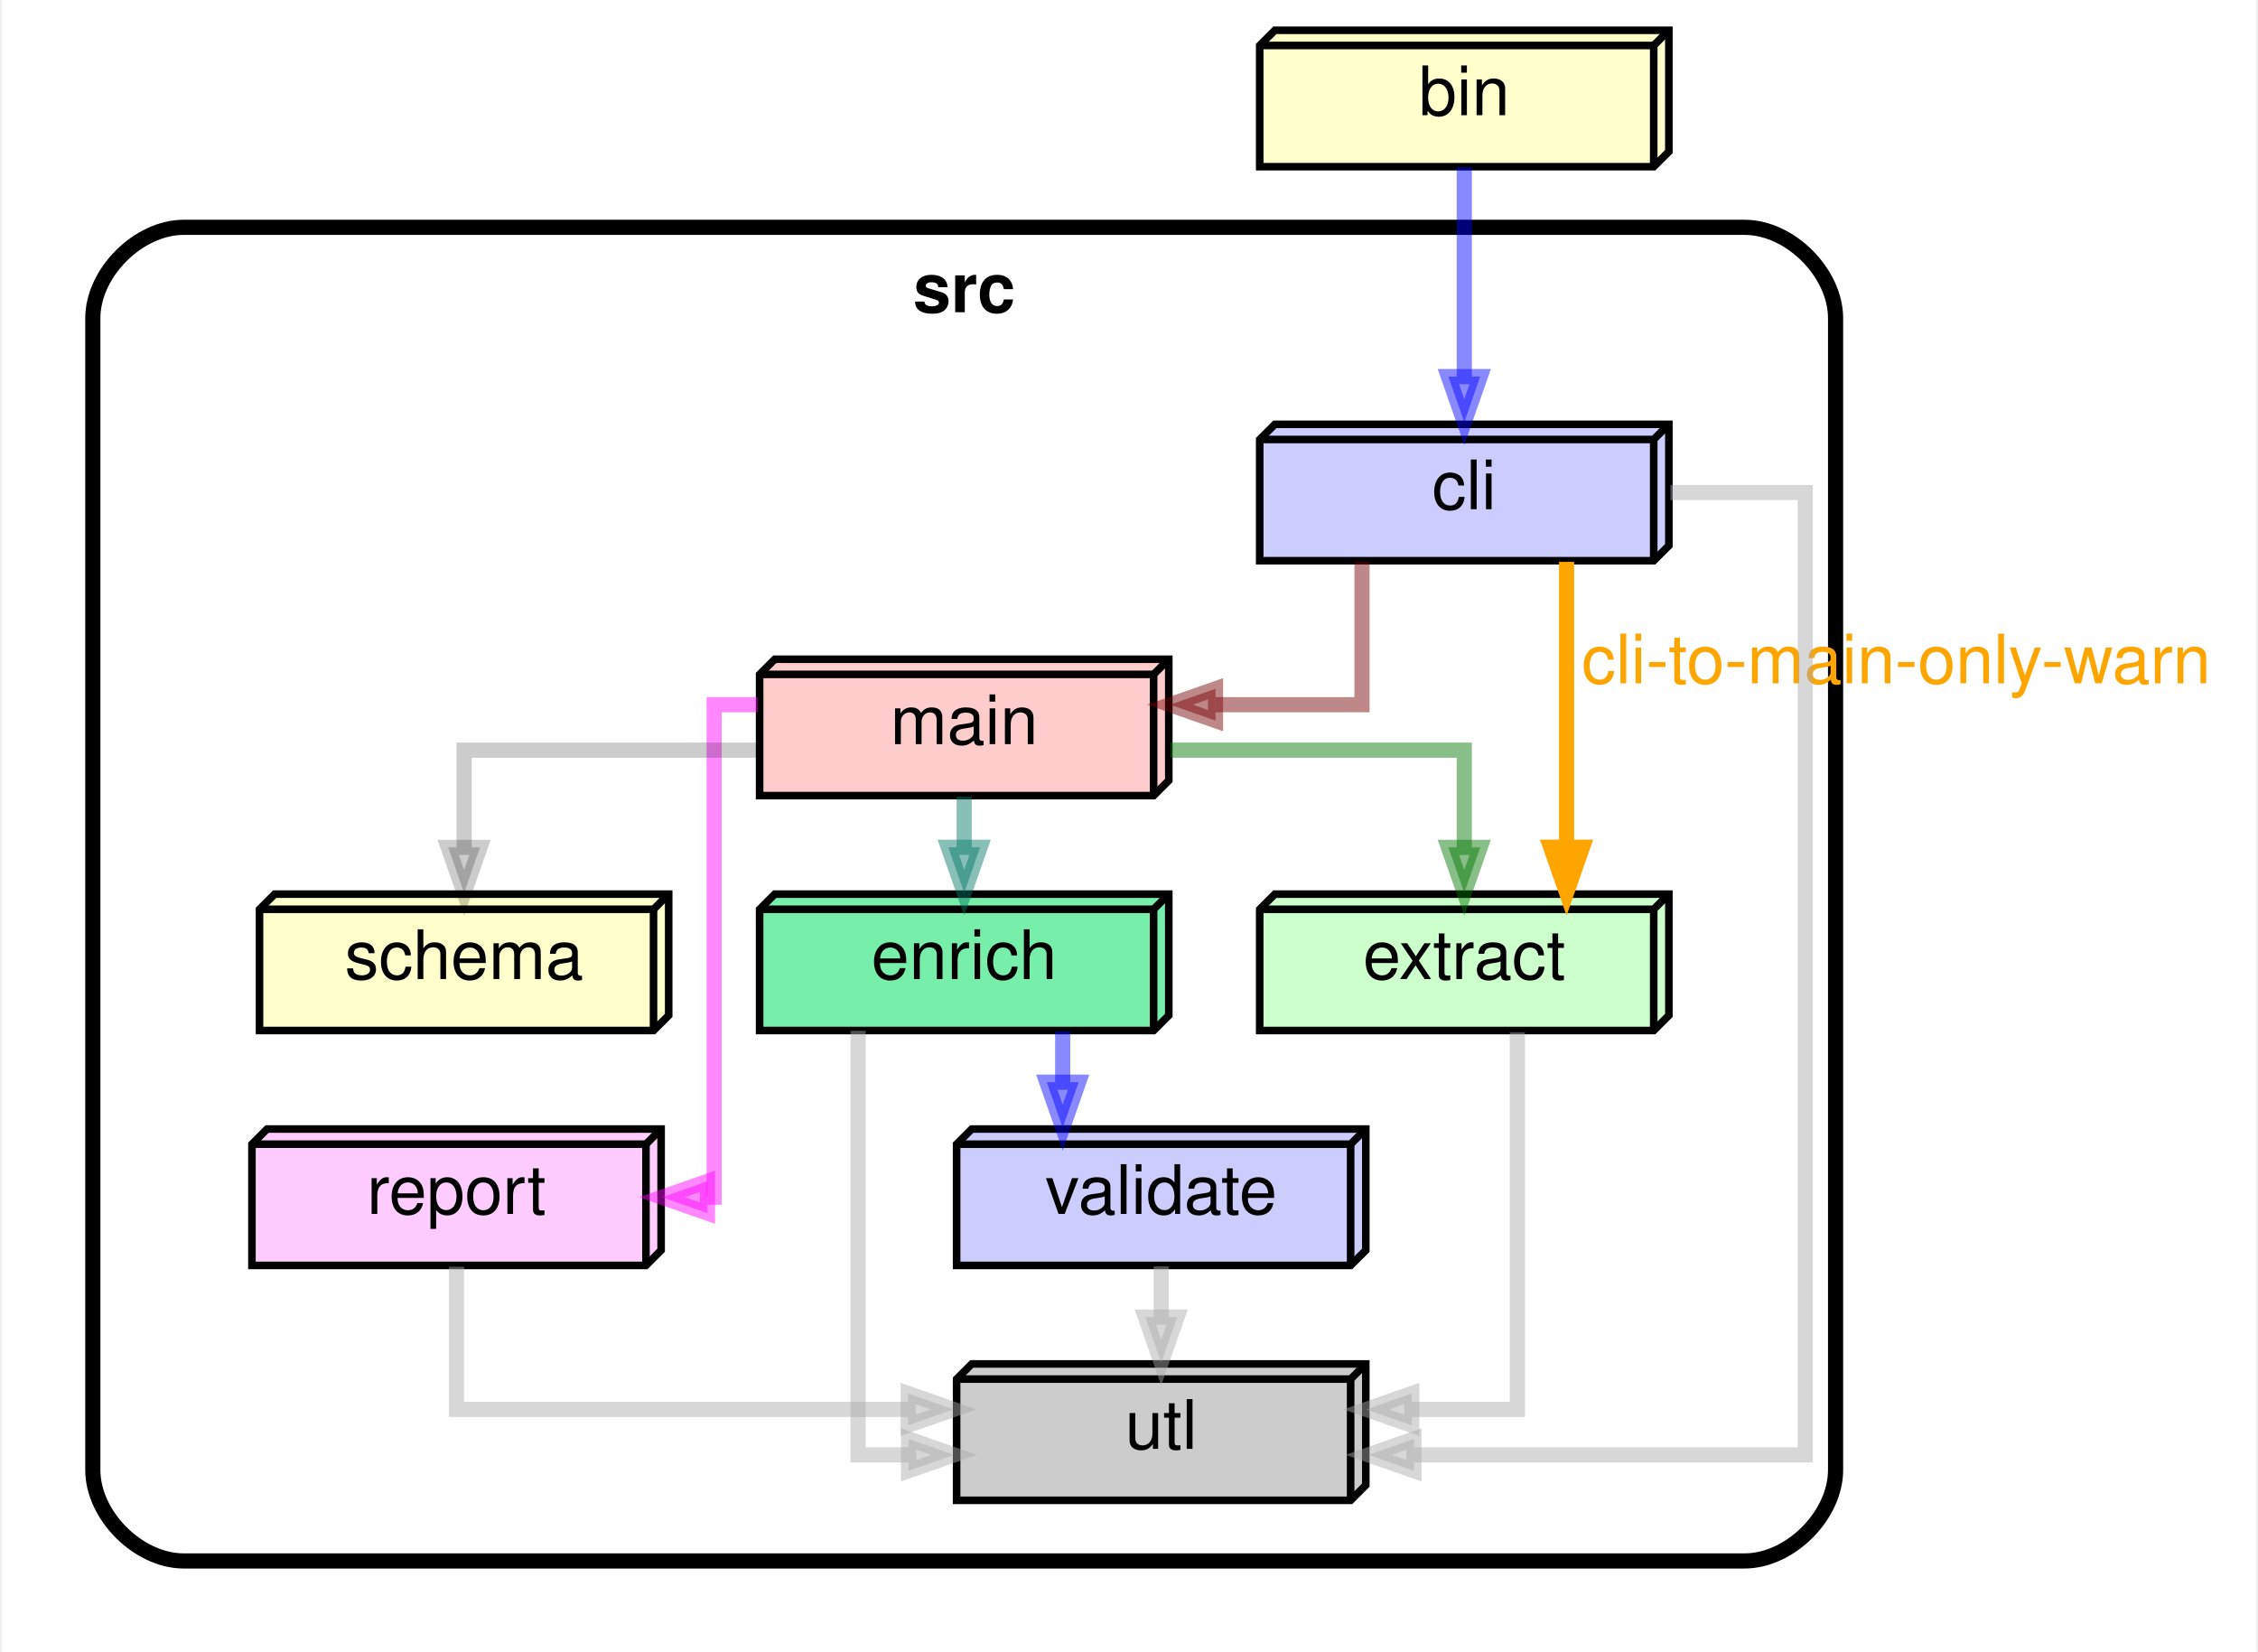
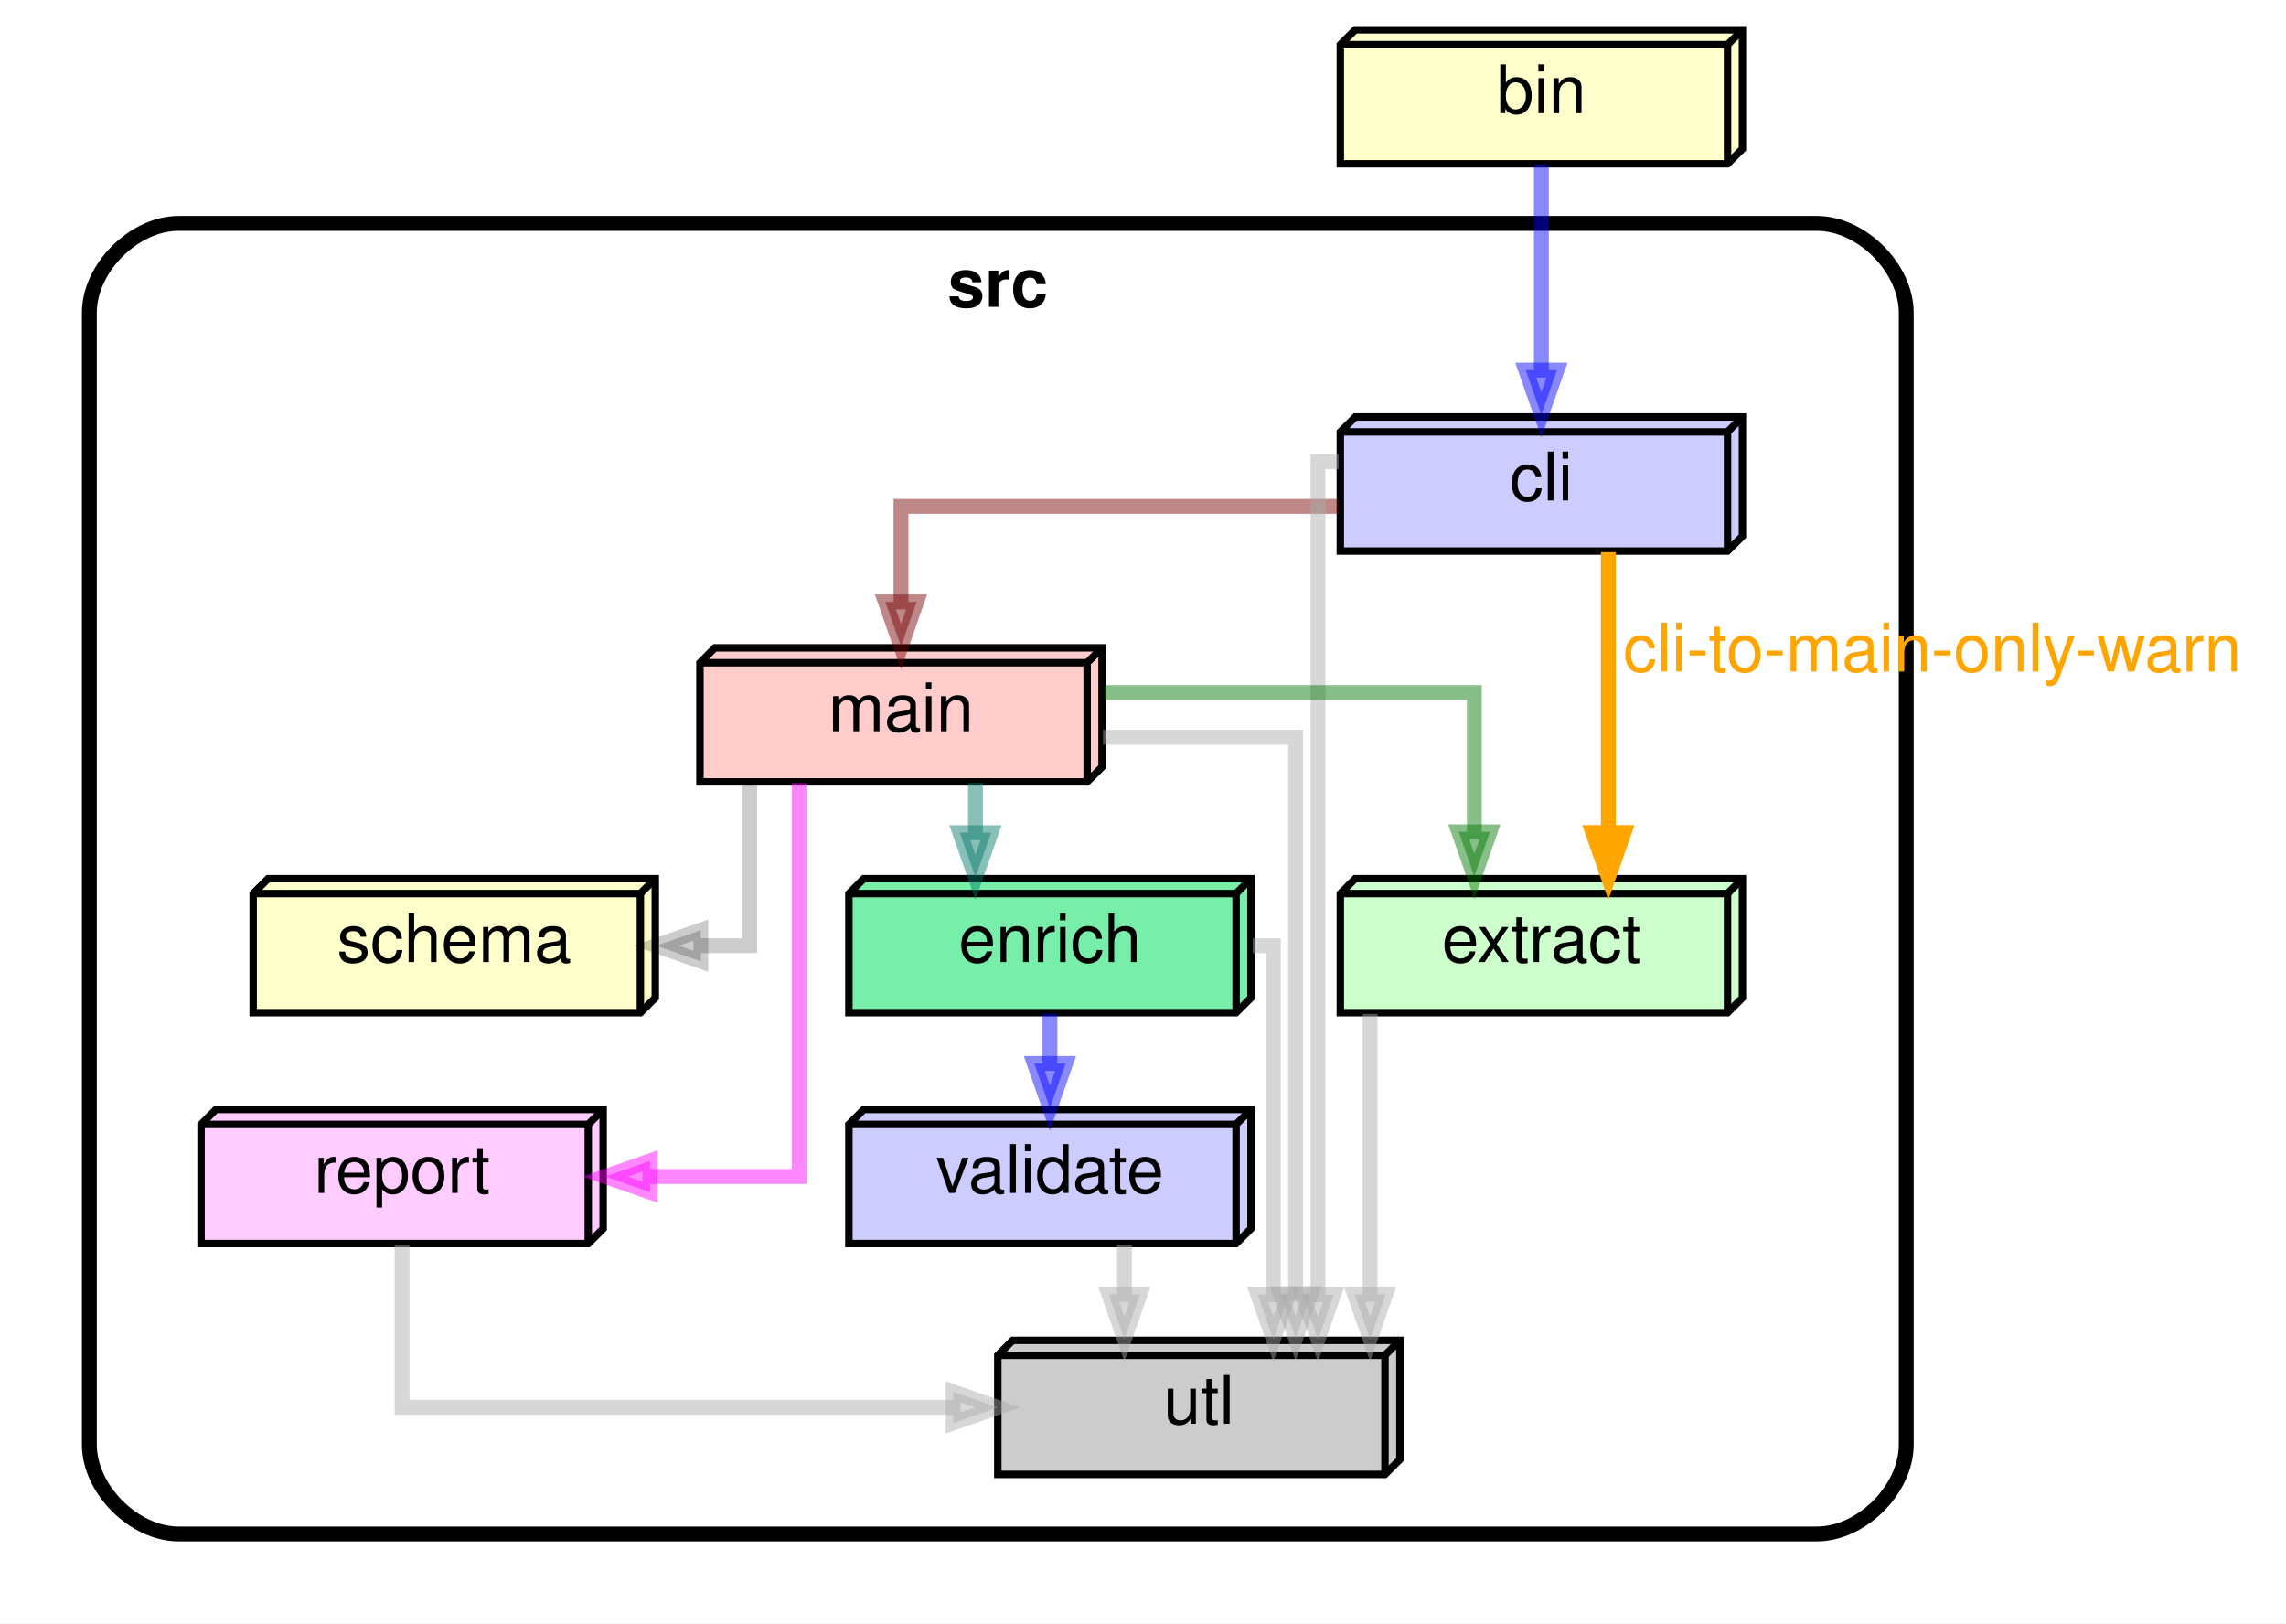
- <svg xmlns="http://www.w3.org/2000/svg" xmlns:xlink="http://www.w3.org/1999/xlink" width="298pt" height="218pt" viewBox="0.00 0.00 297.50 218.00">
+ <svg xmlns="http://www.w3.org/2000/svg" xmlns:xlink="http://www.w3.org/1999/xlink" width="307pt" height="218pt" viewBox="0.00 0.00 307.00 218.00">
  <g id="graph0" class="graph" transform="scale(1 1) rotate(0) translate(4 214)">
-     <polygon fill="white" stroke="transparent" points="-4,4 -4,-214 293.5,-214 293.5,4 -4,4" />
+     <polygon fill="white" stroke="transparent" points="-4,4 -4,-214 303,-214 303,4 -4,4" />
    <g id="clust1" class="cluster">
-       <path fill="#ffffff" stroke="black" stroke-width="2" d="M20,-8C20,-8 226,-8 226,-8 232,-8 238,-14 238,-20 238,-20 238,-172 238,-172 238,-178 232,-184 226,-184 226,-184 20,-184 20,-184 14,-184 8,-178 8,-172 8,-172 8,-20 8,-20 8,-14 14,-8 20,-8" />
-       <text text-anchor="middle" x="123" y="-172.8" font-family="Helvetica,sans-Serif" font-weight="bold" font-size="9.00">src</text>
+       <path fill="#ffffff" stroke="black" stroke-width="2" d="M20,-8C20,-8 240,-8 240,-8 246,-8 252,-14 252,-20 252,-20 252,-172 252,-172 252,-178 246,-184 240,-184 240,-184 20,-184 20,-184 14,-184 8,-178 8,-172 8,-172 8,-20 8,-20 8,-14 14,-8 20,-8" />
+       <text text-anchor="middle" x="130" y="-172.8" font-family="Helvetica,sans-Serif" font-weight="bold" font-size="9.00">src</text>
    </g>
    <g id="node1" class="node">
      <g id="a_node1">
        <a xlink:href="https://github.com/sverweij/dependency-cruiser/blob/develop/bin/" xlink:title="bin">
-           <polygon fill="#ffffcc" stroke="black" points="216,-210 164,-210 162,-208 162,-192 214,-192 216,-194 216,-210" />
-           <polyline fill="none" stroke="black" points="214,-208 162,-208 " />
-           <polyline fill="none" stroke="black" points="214,-208 214,-192 " />
-           <polyline fill="none" stroke="black" points="214,-208 216,-210 " />
-           <text text-anchor="middle" x="189" y="-198.8" font-family="Helvetica,sans-Serif" font-size="9.00">bin</text>
+           <polygon fill="#ffffcc" stroke="black" points="230,-210 178,-210 176,-208 176,-192 228,-192 230,-194 230,-210" />
+           <polyline fill="none" stroke="black" points="228,-208 176,-208 " />
+           <polyline fill="none" stroke="black" points="228,-208 228,-192 " />
+           <polyline fill="none" stroke="black" points="228,-208 230,-210 " />
+           <text text-anchor="middle" x="203" y="-198.8" font-family="Helvetica,sans-Serif" font-size="9.00">bin</text>
        </a>
      </g>
    </g>
    <g id="node2" class="node">
      <g id="a_node2">
        <a xlink:href="https://github.com/sverweij/dependency-cruiser/blob/develop/src/cli" xlink:title="cli">
-           <polygon fill="#ccccff" stroke="black" points="216,-158 164,-158 162,-156 162,-140 214,-140 216,-142 216,-158" />
-           <polyline fill="none" stroke="black" points="214,-156 162,-156 " />
-           <polyline fill="none" stroke="black" points="214,-156 214,-140 " />
-           <polyline fill="none" stroke="black" points="214,-156 216,-158 " />
-           <text text-anchor="middle" x="189" y="-146.8" font-family="Helvetica,sans-Serif" font-size="9.00">cli</text>
+           <polygon fill="#ccccff" stroke="black" points="230,-158 178,-158 176,-156 176,-140 228,-140 230,-142 230,-158" />
+           <polyline fill="none" stroke="black" points="228,-156 176,-156 " />
+           <polyline fill="none" stroke="black" points="228,-156 228,-140 " />
+           <polyline fill="none" stroke="black" points="228,-156 230,-158 " />
+           <text text-anchor="middle" x="203" y="-146.8" font-family="Helvetica,sans-Serif" font-size="9.00">cli</text>
        </a>
      </g>
    </g>
    <g id="edge1" class="edge">
-       <path fill="none" stroke="#0000ff" stroke-width="2" stroke-opacity="0.467" d="M189,-191.94C189,-191.94 189,-164.3 189,-164.3" />
-       <polygon fill="#0000ff" fill-opacity="0.467" stroke="#0000ff" stroke-width="2" stroke-opacity="0.467" points="191.1,-164.3 189,-158.3 186.9,-164.3 191.1,-164.3" />
+       <path fill="none" stroke="#0000ff" stroke-width="2" stroke-opacity="0.467" d="M203,-191.94C203,-191.94 203,-164.3 203,-164.3" />
+       <polygon fill="#0000ff" fill-opacity="0.467" stroke="#0000ff" stroke-width="2" stroke-opacity="0.467" points="205.1,-164.3 203,-158.3 200.9,-164.3 205.1,-164.3" />
    </g>
    <g id="node3" class="node">
      <g id="a_node3">
        <a xlink:href="https://github.com/sverweij/dependency-cruiser/blob/develop/src/main" xlink:title="main">
-           <polygon fill="#ffcccc" stroke="black" points="150,-127 98,-127 96,-125 96,-109 148,-109 150,-111 150,-127" />
-           <polyline fill="none" stroke="black" points="148,-125 96,-125 " />
-           <polyline fill="none" stroke="black" points="148,-125 148,-109 " />
-           <polyline fill="none" stroke="black" points="148,-125 150,-127 " />
-           <text text-anchor="middle" x="123" y="-115.8" font-family="Helvetica,sans-Serif" font-size="9.00">main</text>
+           <polygon fill="#ffcccc" stroke="black" points="144,-127 92,-127 90,-125 90,-109 142,-109 144,-111 144,-127" />
+           <polyline fill="none" stroke="black" points="142,-125 90,-125 " />
+           <polyline fill="none" stroke="black" points="142,-125 142,-109 " />
+           <polyline fill="none" stroke="black" points="142,-125 144,-127 " />
+           <text text-anchor="middle" x="117" y="-115.8" font-family="Helvetica,sans-Serif" font-size="9.00">main</text>
        </a>
      </g>
    </g>
    <g id="edge2" class="edge">
-       <path fill="none" stroke="#770000" stroke-width="2" stroke-opacity="0.467" d="M175.5,-139.83C175.5,-131.67 175.5,-121 175.5,-121 175.5,-121 156.17,-121 156.17,-121" />
-       <polygon fill="#770000" fill-opacity="0.467" stroke="#770000" stroke-width="2" stroke-opacity="0.467" points="156.17,-118.9 150.17,-121 156.17,-123.1 156.17,-118.9" />
+       <path fill="none" stroke="#770000" stroke-width="2" stroke-opacity="0.467" d="M175.79,-146C150.59,-146 117,-146 117,-146 117,-146 117,-133.17 117,-133.17" />
+       <polygon fill="#770000" fill-opacity="0.467" stroke="#770000" stroke-width="2" stroke-opacity="0.467" points="119.1,-133.17 117,-127.17 114.9,-133.17 119.1,-133.17" />
    </g>
    <g id="node4" class="node">
      <g id="a_node4">
        <a xlink:href="https://github.com/sverweij/dependency-cruiser/blob/develop/src/extract" xlink:title="extract">
-           <polygon fill="#ccffcc" stroke="black" points="216,-96 164,-96 162,-94 162,-78 214,-78 216,-80 216,-96" />
-           <polyline fill="none" stroke="black" points="214,-94 162,-94 " />
-           <polyline fill="none" stroke="black" points="214,-94 214,-78 " />
-           <polyline fill="none" stroke="black" points="214,-94 216,-96 " />
-           <text text-anchor="middle" x="189" y="-84.8" font-family="Helvetica,sans-Serif" font-size="9.00">extract</text>
+           <polygon fill="#ccffcc" stroke="black" points="230,-96 178,-96 176,-94 176,-78 228,-78 230,-80 230,-96" />
+           <polyline fill="none" stroke="black" points="228,-94 176,-94 " />
+           <polyline fill="none" stroke="black" points="228,-94 228,-78 " />
+           <polyline fill="none" stroke="black" points="228,-94 230,-96 " />
+           <text text-anchor="middle" x="203" y="-84.8" font-family="Helvetica,sans-Serif" font-size="9.00">extract</text>
        </a>
      </g>
    </g>
    <g id="edge3" class="edge">
      <g id="a_edge3">
        <a xlink:title="cli-to-main-only-warn">
-           <path fill="none" stroke="orange" stroke-width="2" d="M202.5,-139.85C202.5,-139.85 202.5,-102.19 202.5,-102.19" />
-           <polygon fill="orange" stroke="orange" stroke-width="2" points="204.6,-102.19 202.5,-96.19 200.4,-102.19 204.6,-102.19" />
+           <path fill="none" stroke="orange" stroke-width="2" d="M212,-139.85C212,-139.85 212,-102.19 212,-102.19" />
+           <polygon fill="orange" stroke="orange" stroke-width="2" points="214.1,-102.19 212,-96.19 209.9,-102.19 214.1,-102.19" />
        </a>
      </g>
-       <text text-anchor="middle" x="246" y="-123.82" font-family="Helvetica,sans-Serif" font-size="9.00" fill="orange">cli-to-main-only-warn</text>
+       <text text-anchor="middle" x="255.5" y="-123.82" font-family="Helvetica,sans-Serif" font-size="9.00" fill="orange">cli-to-main-only-warn</text>
    </g>
    <g id="node5" class="node">
      <g id="a_node5">
        <a xlink:href="https://github.com/sverweij/dependency-cruiser/blob/develop/src/utl" xlink:title="utl">
-           <polygon fill="#cccccc" stroke="black" points="176,-34 124,-34 122,-32 122,-16 174,-16 176,-18 176,-34" />
-           <polyline fill="none" stroke="black" points="174,-32 122,-32 " />
-           <polyline fill="none" stroke="black" points="174,-32 174,-16 " />
-           <polyline fill="none" stroke="black" points="174,-32 176,-34 " />
-           <text text-anchor="middle" x="149" y="-22.8" font-family="Helvetica,sans-Serif" font-size="9.00">utl</text>
+           <polygon fill="#cccccc" stroke="black" points="184,-34 132,-34 130,-32 130,-16 182,-16 184,-18 184,-34" />
+           <polyline fill="none" stroke="black" points="182,-32 130,-32 " />
+           <polyline fill="none" stroke="black" points="182,-32 182,-16 " />
+           <polyline fill="none" stroke="black" points="182,-32 184,-34 " />
+           <text text-anchor="middle" x="157" y="-22.8" font-family="Helvetica,sans-Serif" font-size="9.00">utl</text>
        </a>
      </g>
    </g>
    <g id="edge4" class="edge">
-       <path fill="none" stroke="#aaaaaa" stroke-width="2" stroke-opacity="0.467" d="M216.21,-149C225.69,-149 234,-149 234,-149 234,-149 234,-22 234,-22 234,-22 182.36,-22 182.36,-22" />
-       <polygon fill="#aaaaaa" fill-opacity="0.467" stroke="#aaaaaa" stroke-width="2" stroke-opacity="0.467" points="182.36,-19.9 176.36,-22 182.36,-24.1 182.36,-19.9" />
+       <path fill="none" stroke="#aaaaaa" stroke-width="2" stroke-opacity="0.467" d="M175.77,-152C174.05,-152 173,-152 173,-152 173,-152 173,-40.13 173,-40.13" />
+       <polygon fill="#aaaaaa" fill-opacity="0.467" stroke="#aaaaaa" stroke-width="2" stroke-opacity="0.467" points="175.1,-40.13 173,-34.13 170.9,-40.13 175.1,-40.13" />
    </g>
    <g id="edge9" class="edge">
-       <path fill="none" stroke="#007700" stroke-width="2" stroke-opacity="0.467" d="M150.23,-115C168.41,-115 189,-115 189,-115 189,-115 189,-102.17 189,-102.17" />
-       <polygon fill="#007700" fill-opacity="0.467" stroke="#007700" stroke-width="2" stroke-opacity="0.467" points="191.1,-102.17 189,-96.17 186.9,-102.17 191.1,-102.17" />
+       <path fill="none" stroke="#007700" stroke-width="2" stroke-opacity="0.467" d="M144.36,-121C166.5,-121 194,-121 194,-121 194,-121 194,-102.29 194,-102.29" />
+       <polygon fill="#007700" fill-opacity="0.467" stroke="#007700" stroke-width="2" stroke-opacity="0.467" points="196.1,-102.29 194,-96.29 191.9,-102.29 196.1,-102.29" />
+     </g>
+     <g id="edge12" class="edge">
+       <path fill="none" stroke="#aaaaaa" stroke-width="2" stroke-opacity="0.467" d="M144.12,-115C157.16,-115 170,-115 170,-115 170,-115 170,-40.29 170,-40.29" />
+       <polygon fill="#aaaaaa" fill-opacity="0.467" stroke="#aaaaaa" stroke-width="2" stroke-opacity="0.467" points="172.1,-40.29 170,-34.29 167.9,-40.29 172.1,-40.29" />
    </g>
    <g id="node6" class="node">
      <g id="a_node6">
        <a xlink:href="https://github.com/sverweij/dependency-cruiser/blob/develop/src/enrich" xlink:title="enrich">
-           <polygon fill="#77eeaa" stroke="black" points="150,-96 98,-96 96,-94 96,-78 148,-78 150,-80 150,-96" />
-           <polyline fill="none" stroke="black" points="148,-94 96,-94 " />
-           <polyline fill="none" stroke="black" points="148,-94 148,-78 " />
-           <polyline fill="none" stroke="black" points="148,-94 150,-96 " />
-           <text text-anchor="middle" x="123" y="-84.8" font-family="Helvetica,sans-Serif" font-size="9.00">enrich</text>
+           <polygon fill="#77eeaa" stroke="black" points="164,-96 112,-96 110,-94 110,-78 162,-78 164,-80 164,-96" />
+           <polyline fill="none" stroke="black" points="162,-94 110,-94 " />
+           <polyline fill="none" stroke="black" points="162,-94 162,-78 " />
+           <polyline fill="none" stroke="black" points="162,-94 164,-96 " />
+           <text text-anchor="middle" x="137" y="-84.8" font-family="Helvetica,sans-Serif" font-size="9.00">enrich</text>
        </a>
      </g>
    </g>
    <g id="edge8" class="edge">
-       <path fill="none" stroke="#007766" stroke-width="2" stroke-opacity="0.467" d="M123,-108.87C123,-108.87 123,-102.18 123,-102.18" />
-       <polygon fill="#007766" fill-opacity="0.467" stroke="#007766" stroke-width="2" stroke-opacity="0.467" points="125.1,-102.18 123,-96.18 120.9,-102.18 125.1,-102.18" />
+       <path fill="none" stroke="#007766" stroke-width="2" stroke-opacity="0.467" d="M127,-108.87C127,-108.87 127,-102.18 127,-102.18" />
+       <polygon fill="#007766" fill-opacity="0.467" stroke="#007766" stroke-width="2" stroke-opacity="0.467" points="129.1,-102.18 127,-96.18 124.9,-102.18 129.1,-102.18" />
    </g>
    <g id="node8" class="node">
      <g id="a_node8">
        <a xlink:href="https://github.com/sverweij/dependency-cruiser/blob/develop/src/report" xlink:title="report">
-           <polygon fill="#ffccff" stroke="black" points="83,-65 31,-65 29,-63 29,-47 81,-47 83,-49 83,-65" />
-           <polyline fill="none" stroke="black" points="81,-63 29,-63 " />
-           <polyline fill="none" stroke="black" points="81,-63 81,-47 " />
-           <polyline fill="none" stroke="black" points="81,-63 83,-65 " />
-           <text text-anchor="middle" x="56" y="-53.8" font-family="Helvetica,sans-Serif" font-size="9.00">report</text>
+           <polygon fill="#ffccff" stroke="black" points="77,-65 25,-65 23,-63 23,-47 75,-47 77,-49 77,-65" />
+           <polyline fill="none" stroke="black" points="75,-63 23,-63 " />
+           <polyline fill="none" stroke="black" points="75,-63 75,-47 " />
+           <polyline fill="none" stroke="black" points="75,-63 77,-65 " />
+           <text text-anchor="middle" x="50" y="-53.8" font-family="Helvetica,sans-Serif" font-size="9.00">report</text>
        </a>
      </g>
    </g>
    <g id="edge10" class="edge">
-       <path fill="none" stroke="#ff00ff" stroke-width="2" stroke-opacity="0.467" d="M95.75,-121C92.33,-121 90,-121 90,-121 90,-121 90,-56 90,-56 90,-56 89.12,-56 89.12,-56" />
-       <polygon fill="#ff00ff" fill-opacity="0.467" stroke="#ff00ff" stroke-width="2" stroke-opacity="0.467" points="89.12,-53.9 83.12,-56 89.12,-58.1 89.12,-53.9" />
+       <path fill="none" stroke="#ff00ff" stroke-width="2" stroke-opacity="0.467" d="M103.33,-108.85C103.33,-91.61 103.33,-56 103.33,-56 103.33,-56 83.29,-56 83.29,-56" />
+       <polygon fill="#ff00ff" fill-opacity="0.467" stroke="#ff00ff" stroke-width="2" stroke-opacity="0.467" points="83.29,-53.9 77.29,-56 83.29,-58.1 83.29,-53.9" />
    </g>
    <g id="node9" class="node">
      <g id="a_node9">
        <a xlink:href="https://github.com/sverweij/dependency-cruiser/blob/develop/src/schema" xlink:title="schema">
          <polygon fill="#ffffcc" stroke="black" points="84,-96 32,-96 30,-94 30,-78 82,-78 84,-80 84,-96" />
          <polyline fill="none" stroke="black" points="82,-94 30,-94 " />
          <polyline fill="none" stroke="black" points="82,-94 82,-78 " />
          <polyline fill="none" stroke="black" points="82,-94 84,-96 " />
          <text text-anchor="middle" x="57" y="-84.8" font-family="Helvetica,sans-Serif" font-size="9.00">schema</text>
        </a>
      </g>
    </g>
    <g id="edge11" class="edge">
-       <path fill="none" stroke="#000000" stroke-width="2" stroke-opacity="0.2" d="M95.77,-115C77.59,-115 57,-115 57,-115 57,-115 57,-102.17 57,-102.17" />
-       <polygon fill="#000000" fill-opacity="0.2" stroke="#000000" stroke-width="2" stroke-opacity="0.2" points="59.1,-102.17 57,-96.17 54.9,-102.17 59.1,-102.17" />
+       <path fill="none" stroke="#000000" stroke-width="2" stroke-opacity="0.2" d="M96.67,-108.87C96.67,-99.72 96.67,-87 96.67,-87 96.67,-87 90.12,-87 90.12,-87" />
+       <polygon fill="#000000" fill-opacity="0.2" stroke="#000000" stroke-width="2" stroke-opacity="0.2" points="90.12,-84.9 84.12,-87 90.12,-89.1 90.12,-84.9" />
    </g>
    <g id="edge7" class="edge">
-       <path fill="none" stroke="#aaaaaa" stroke-width="2" stroke-opacity="0.467" d="M196,-77.78C196,-61.19 196,-28 196,-28 196,-28 182.07,-28 182.07,-28" />
-       <polygon fill="#aaaaaa" fill-opacity="0.467" stroke="#aaaaaa" stroke-width="2" stroke-opacity="0.467" points="182.07,-25.9 176.07,-28 182.07,-30.1 182.07,-25.9" />
+       <path fill="none" stroke="#aaaaaa" stroke-width="2" stroke-opacity="0.467" d="M180,-77.85C180,-77.85 180,-40.19 180,-40.19" />
+       <polygon fill="#aaaaaa" fill-opacity="0.467" stroke="#aaaaaa" stroke-width="2" stroke-opacity="0.467" points="182.1,-40.19 180,-34.19 177.9,-40.19 182.1,-40.19" />
    </g>
    <g id="edge5" class="edge">
-       <path fill="none" stroke="#aaaaaa" stroke-width="2" stroke-opacity="0.467" d="M109,-77.96C109,-60.1 109,-22 109,-22 109,-22 115.66,-22 115.66,-22" />
-       <polygon fill="#aaaaaa" fill-opacity="0.467" stroke="#aaaaaa" stroke-width="2" stroke-opacity="0.467" points="115.66,-24.1 121.66,-22 115.66,-19.9 115.66,-24.1" />
+       <path fill="none" stroke="#aaaaaa" stroke-width="2" stroke-opacity="0.467" d="M164.23,-87C165.95,-87 167,-87 167,-87 167,-87 167,-40.15 167,-40.15" />
+       <polygon fill="#aaaaaa" fill-opacity="0.467" stroke="#aaaaaa" stroke-width="2" stroke-opacity="0.467" points="169.1,-40.15 167,-34.15 164.9,-40.15 169.1,-40.15" />
    </g>
    <g id="node7" class="node">
      <g id="a_node7">
        <a xlink:href="https://github.com/sverweij/dependency-cruiser/blob/develop/src/validate" xlink:title="validate">
-           <polygon fill="#ccccff" stroke="black" points="176,-65 124,-65 122,-63 122,-47 174,-47 176,-49 176,-65" />
-           <polyline fill="none" stroke="black" points="174,-63 122,-63 " />
-           <polyline fill="none" stroke="black" points="174,-63 174,-47 " />
-           <polyline fill="none" stroke="black" points="174,-63 176,-65 " />
-           <text text-anchor="middle" x="149" y="-53.8" font-family="Helvetica,sans-Serif" font-size="9.00">validate</text>
+           <polygon fill="#ccccff" stroke="black" points="164,-65 112,-65 110,-63 110,-47 162,-47 164,-49 164,-65" />
+           <polyline fill="none" stroke="black" points="162,-63 110,-63 " />
+           <polyline fill="none" stroke="black" points="162,-63 162,-47 " />
+           <polyline fill="none" stroke="black" points="162,-63 164,-65 " />
+           <text text-anchor="middle" x="137" y="-53.8" font-family="Helvetica,sans-Serif" font-size="9.00">validate</text>
        </a>
      </g>
    </g>
    <g id="edge6" class="edge">
-       <path fill="none" stroke="#0000ff" stroke-width="2" stroke-opacity="0.467" d="M136,-77.87C136,-77.87 136,-71.18 136,-71.18" />
-       <polygon fill="#0000ff" fill-opacity="0.467" stroke="#0000ff" stroke-width="2" stroke-opacity="0.467" points="138.1,-71.18 136,-65.18 133.9,-71.18 138.1,-71.18" />
+       <path fill="none" stroke="#0000ff" stroke-width="2" stroke-opacity="0.467" d="M137,-77.87C137,-77.87 137,-71.18 137,-71.18" />
+       <polygon fill="#0000ff" fill-opacity="0.467" stroke="#0000ff" stroke-width="2" stroke-opacity="0.467" points="139.1,-71.18 137,-65.18 134.9,-71.18 139.1,-71.18" />
+     </g>
+     <g id="edge14" class="edge">
+       <path fill="none" stroke="#aaaaaa" stroke-width="2" stroke-opacity="0.467" d="M147,-46.87C147,-46.87 147,-40.18 147,-40.18" />
+       <polygon fill="#aaaaaa" fill-opacity="0.467" stroke="#aaaaaa" stroke-width="2" stroke-opacity="0.467" points="149.1,-40.18 147,-34.18 144.9,-40.18 149.1,-40.18" />
    </g>
    <g id="edge13" class="edge">
-       <path fill="none" stroke="#aaaaaa" stroke-width="2" stroke-opacity="0.467" d="M149,-46.87C149,-46.87 149,-40.18 149,-40.18" />
-       <polygon fill="#aaaaaa" fill-opacity="0.467" stroke="#aaaaaa" stroke-width="2" stroke-opacity="0.467" points="151.1,-40.18 149,-34.18 146.9,-40.18 151.1,-40.18" />
-     </g>
-     <g id="edge12" class="edge">
-       <path fill="none" stroke="#aaaaaa" stroke-width="2" stroke-opacity="0.467" d="M56,-46.83C56,-38.67 56,-28 56,-28 56,-28 115.6,-28 115.6,-28" />
-       <polygon fill="#aaaaaa" fill-opacity="0.467" stroke="#aaaaaa" stroke-width="2" stroke-opacity="0.467" points="115.6,-30.1 121.6,-28 115.6,-25.9 115.6,-30.1" />
+       <path fill="none" stroke="#aaaaaa" stroke-width="2" stroke-opacity="0.467" d="M50,-46.87C50,-37.72 50,-25 50,-25 50,-25 124,-25 124,-25" />
+       <polygon fill="#aaaaaa" fill-opacity="0.467" stroke="#aaaaaa" stroke-width="2" stroke-opacity="0.467" points="124,-27.1 130,-25 124,-22.9 124,-27.1" />
    </g>
  </g>
</svg>
